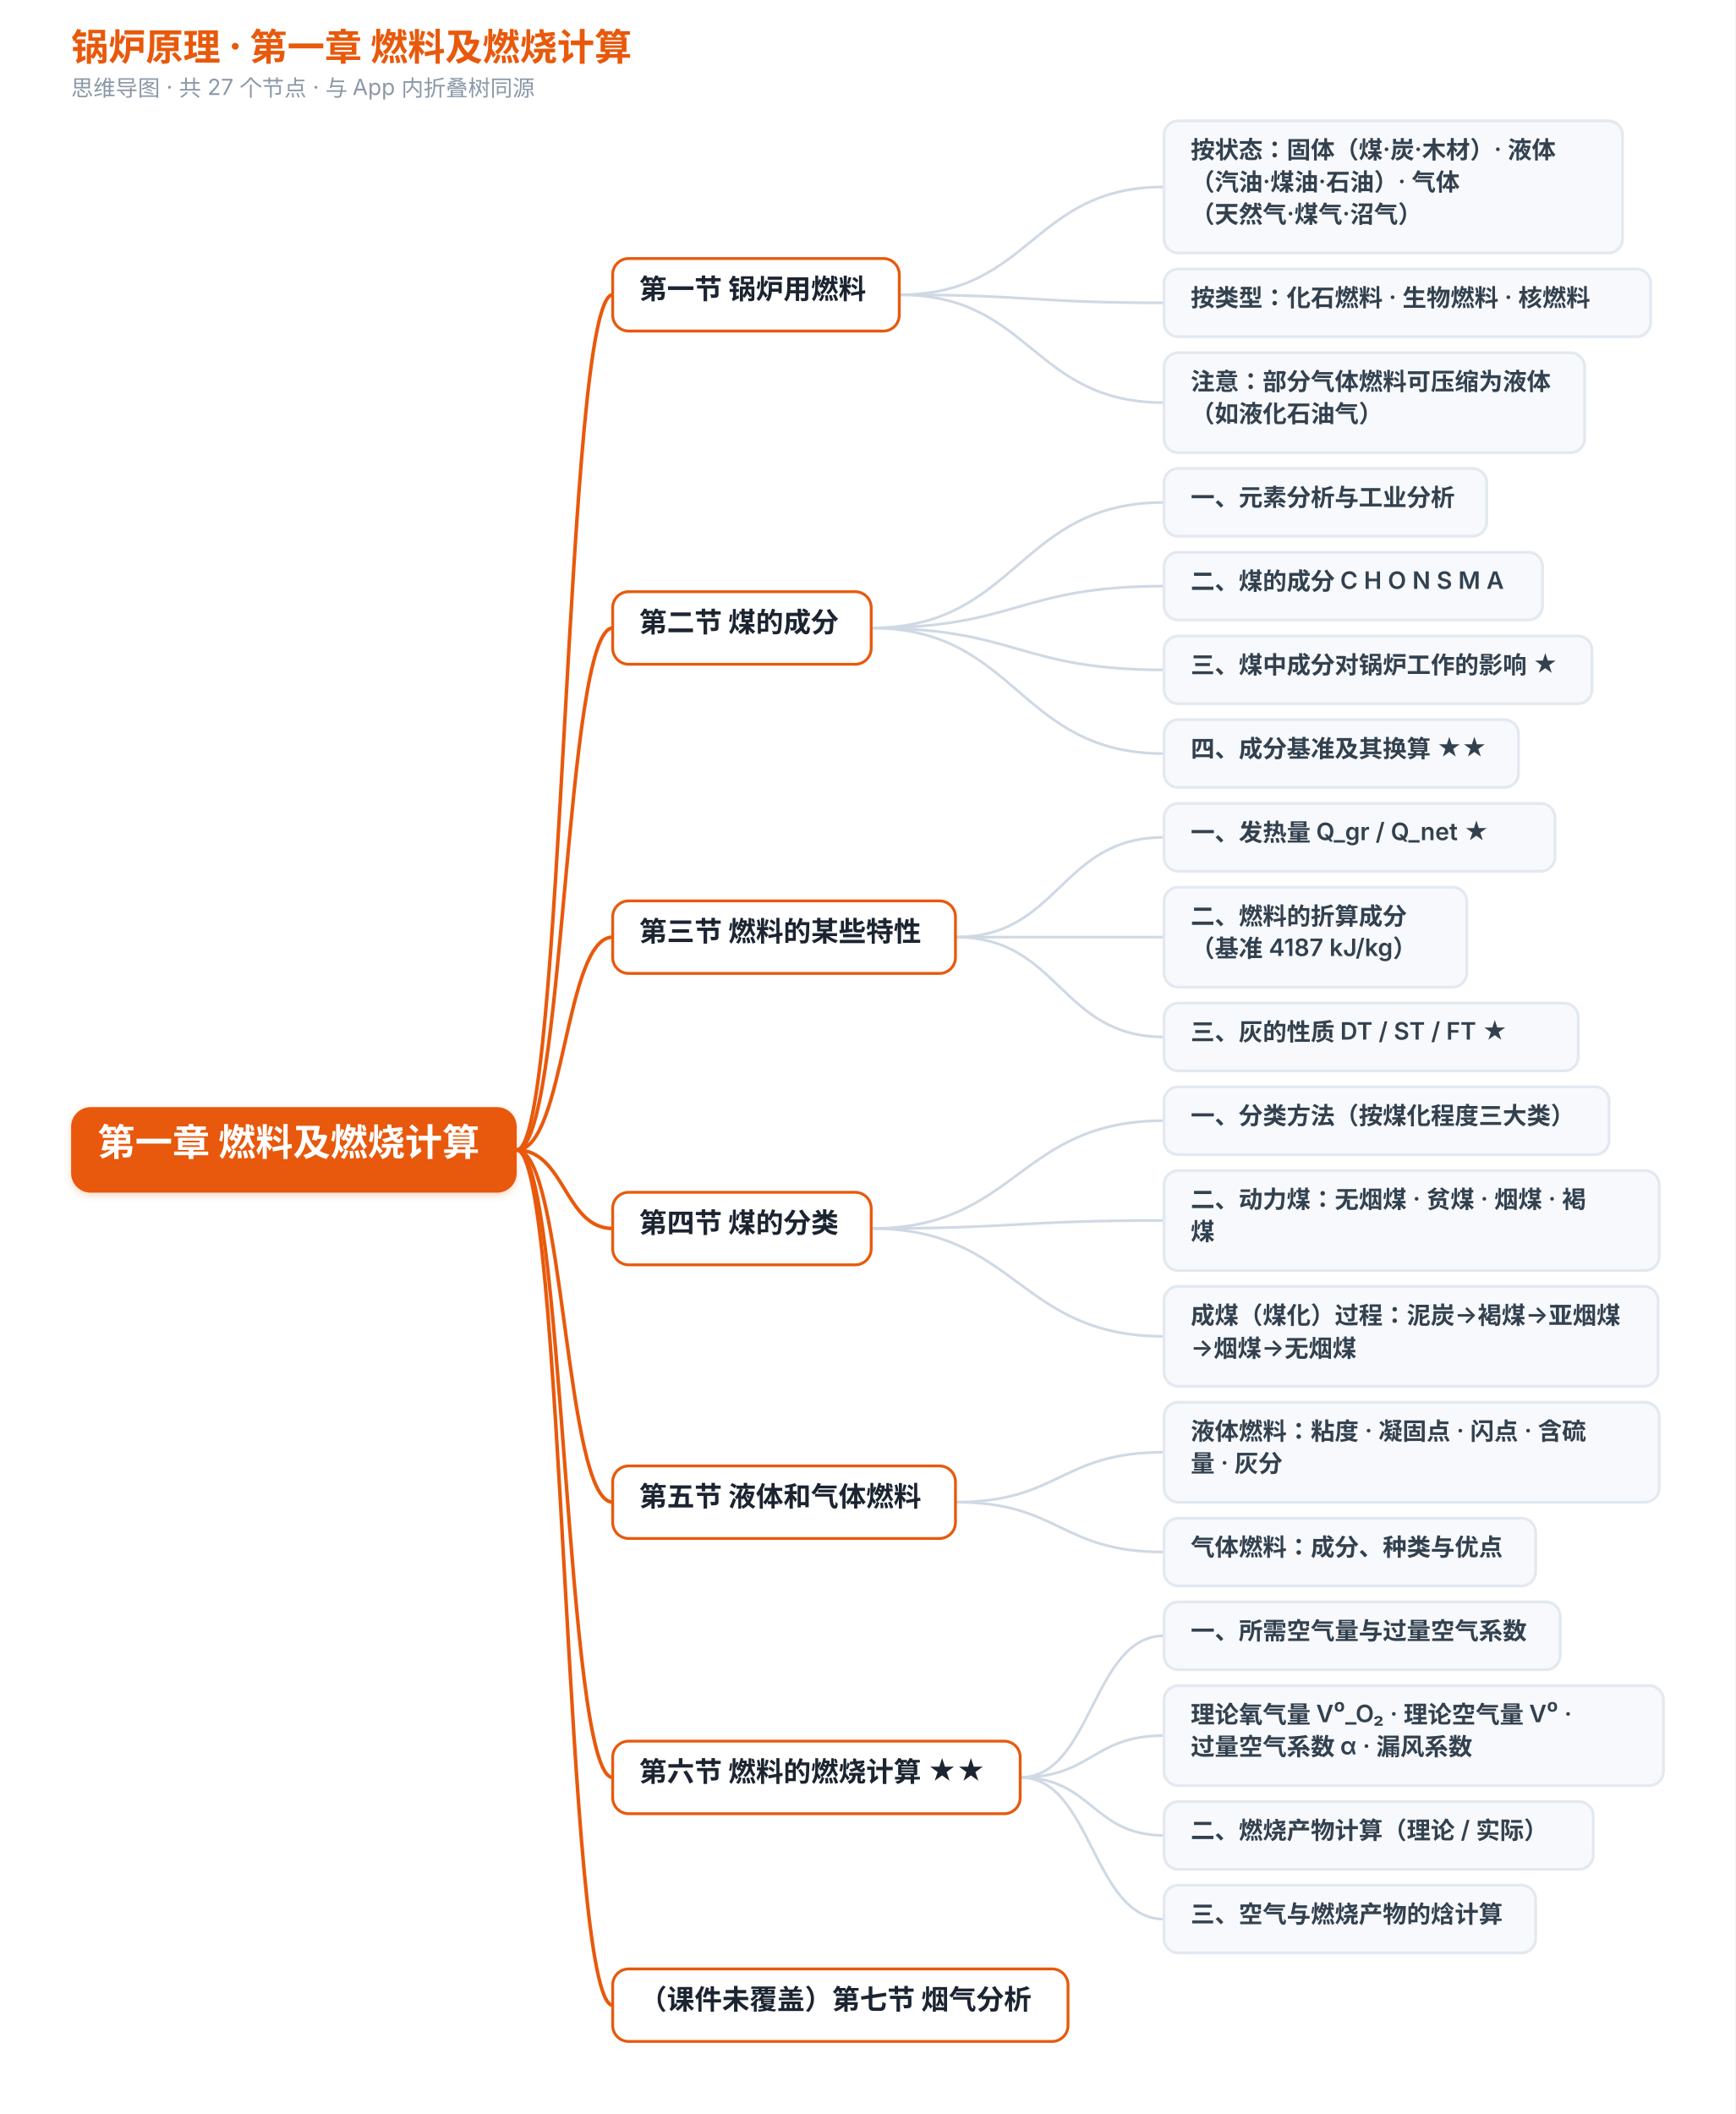
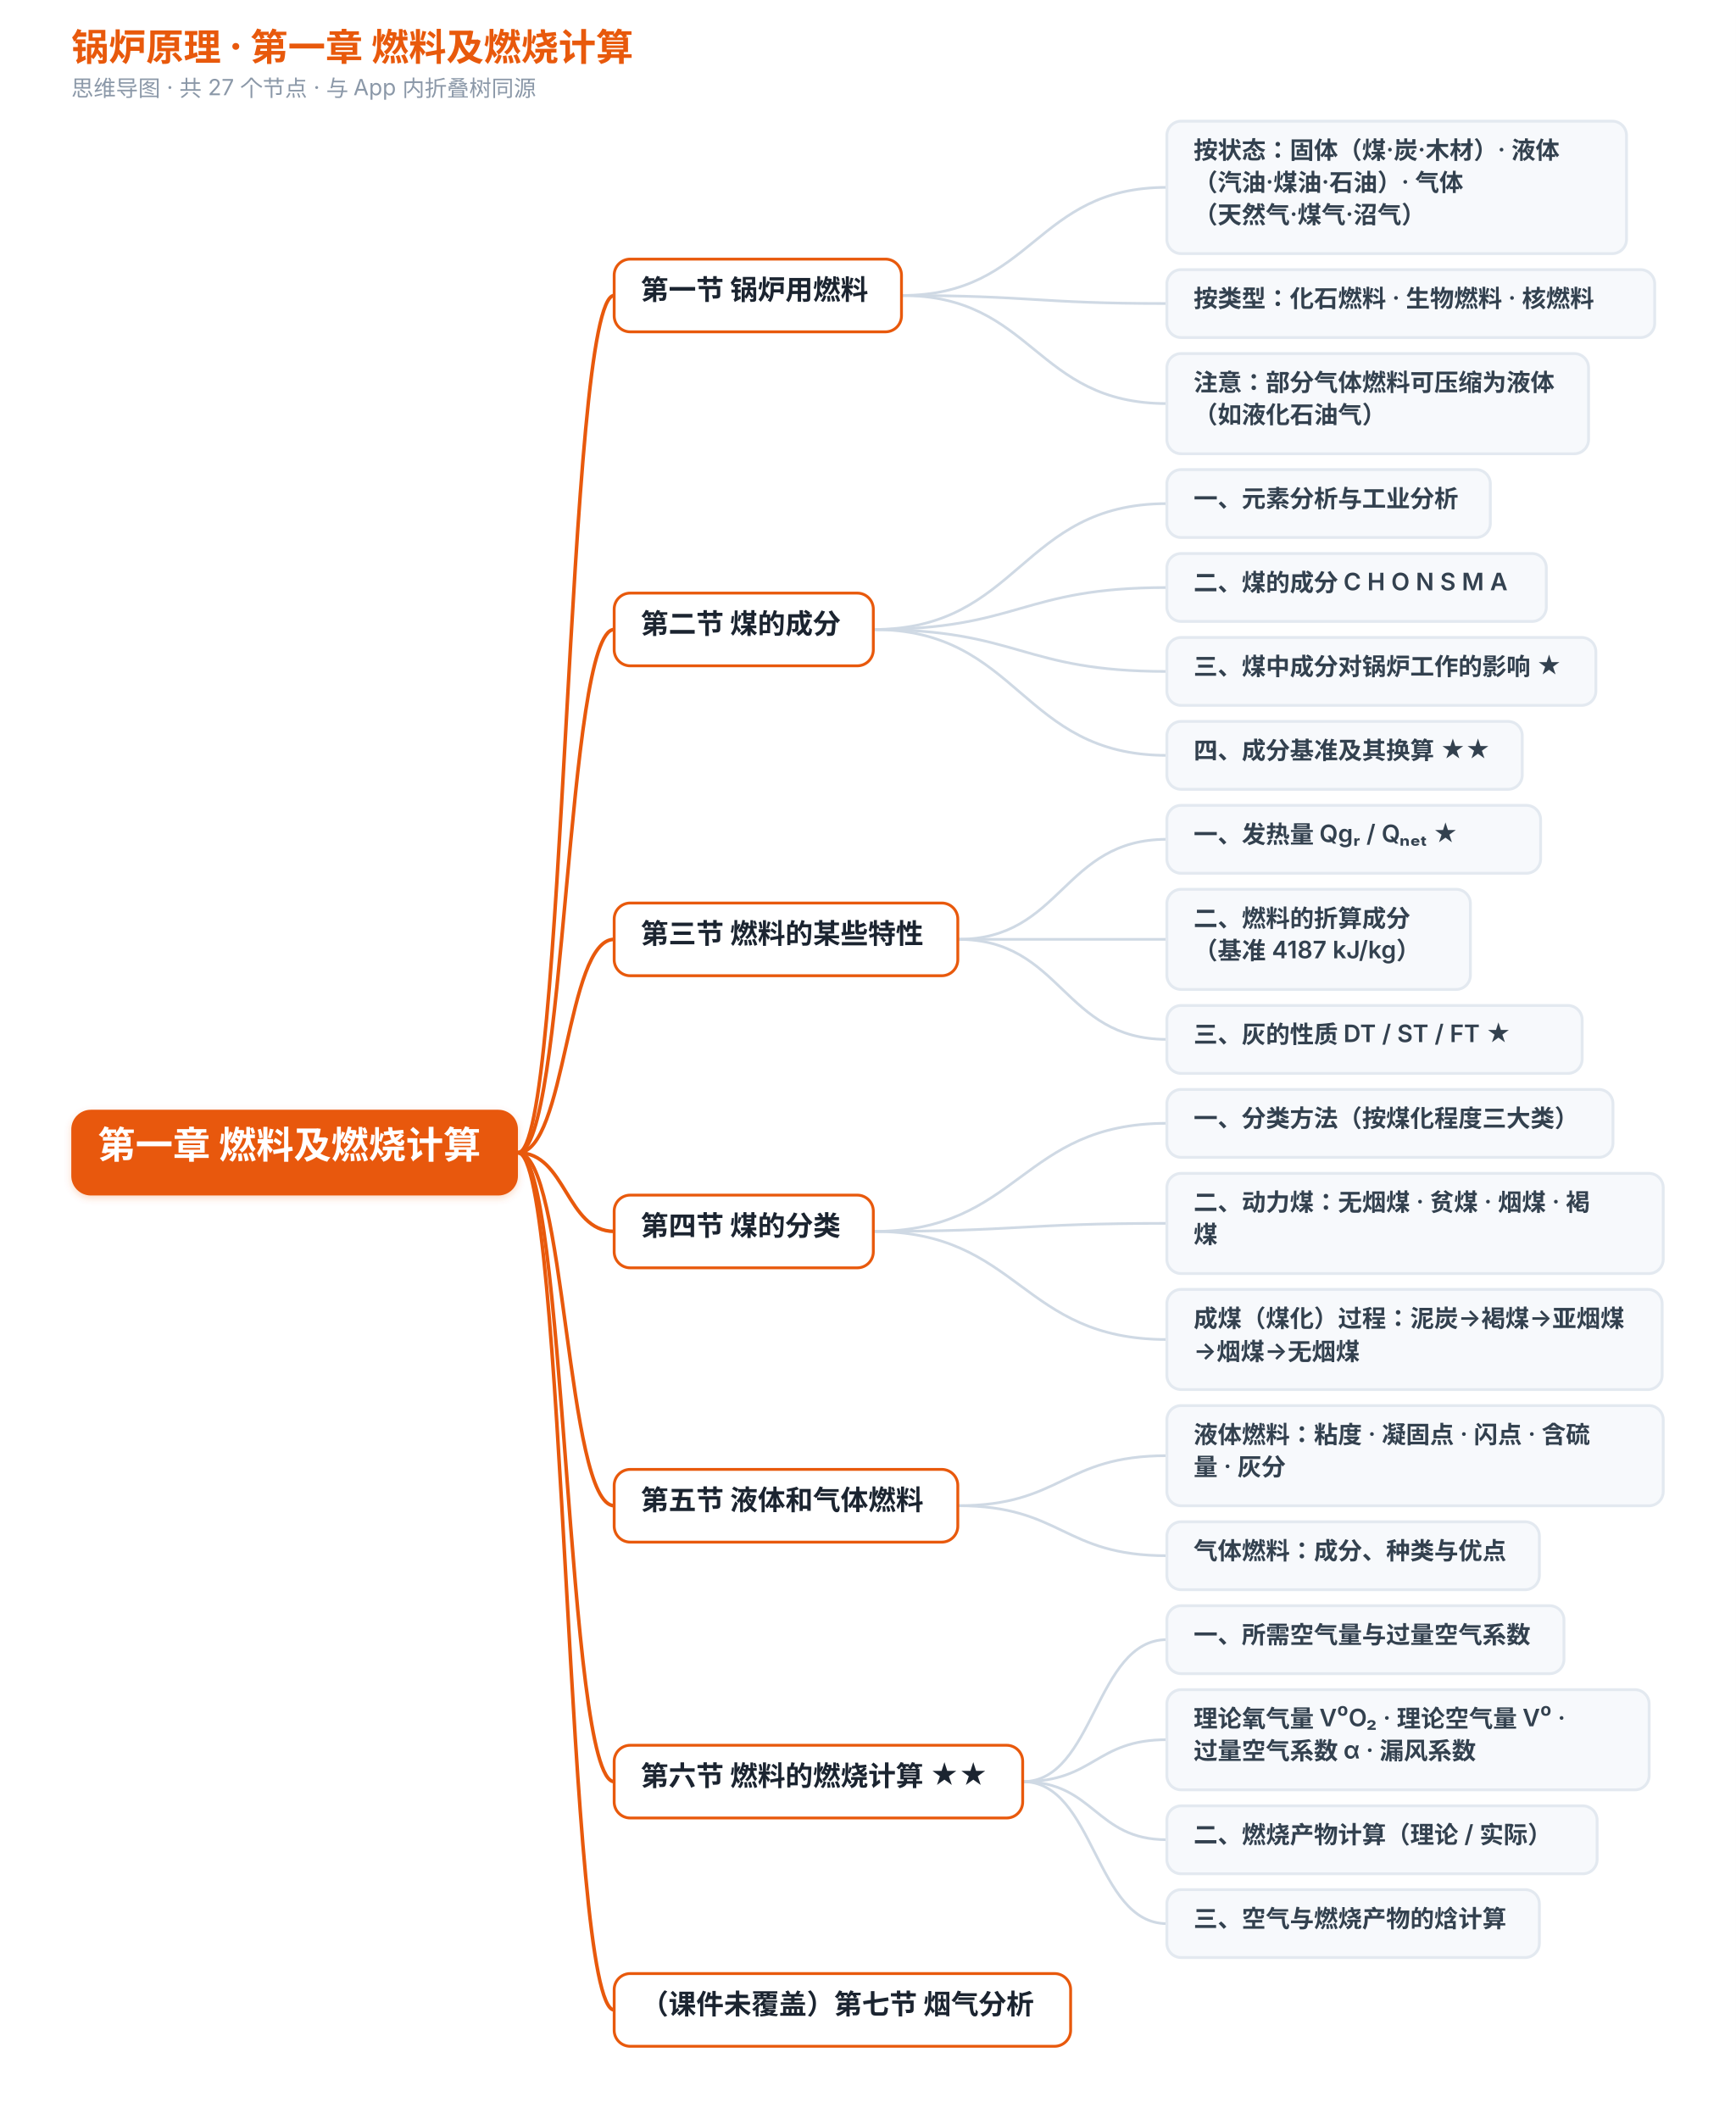
- <svg xmlns="http://www.w3.org/2000/svg" viewBox="0 0 976 1189" width="976" height="1189">
+ <svg xmlns="http://www.w3.org/2000/svg" viewBox="0 0 974 1189" width="974" height="1189">
  <defs>
    <filter id="sh" x="-20%" y="-20%" width="140%" height="140%">
      <feDropShadow dx="0" dy="1.5" stdDeviation="2" flood-color="#e8590c" flood-opacity="0.22" />
    </filter>
  </defs>
  <rect width="100%" height="100%" fill="#ffffff" />
  <g font-family="-apple-system,BlinkMacSystemFont,'Segoe UI','Microsoft YaHei','PingFang SC',sans-serif">
    <text x="40" y="34" font-size="21" font-weight="800" fill="#e8590c">锅炉原理 · 第一章 燃料及燃烧计算</text>
    <text x="40" y="54" font-size="12.5" fill="#8b98a8">思维导图 · 共 27 个节点 · 与 App 内折叠树同源</text>
    <path d="M290.626,646.804 C317.626,646.804 317.626,165.793 344.626,165.793" fill="none" stroke="#e8590c" stroke-width="2" stroke-linecap="round" />
    <path d="M290.626,646.804 C317.626,646.804 317.626,353.22 344.626,353.22" fill="none" stroke="#e8590c" stroke-width="2" stroke-linecap="round" />
    <path d="M290.626,646.804 C317.626,646.804 317.626,527.08 344.626,527.08" fill="none" stroke="#e8590c" stroke-width="2" stroke-linecap="round" />
    <path d="M290.626,646.804 C317.626,646.804 317.626,690.963 344.626,690.963" fill="none" stroke="#e8590c" stroke-width="2" stroke-linecap="round" />
    <path d="M290.626,646.804 C317.626,646.804 317.626,844.868 344.626,844.868" fill="none" stroke="#e8590c" stroke-width="2" stroke-linecap="round" />
    <path d="M290.626,646.804 C317.626,646.804 317.626,999.705 344.626,999.705" fill="none" stroke="#e8590c" stroke-width="2" stroke-linecap="round" />
    <path d="M290.626,646.804 C317.626,646.804 317.626,1127.815 344.626,1127.815" fill="none" stroke="#e8590c" stroke-width="2" stroke-linecap="round" />
    <path d="M505.849,165.793 C580.279,165.793 580.279,105.135 654.709,105.135" fill="none" stroke="#cfd9e4" stroke-width="1.5" stroke-linecap="round" />
    <path d="M505.849,165.793 C580.279,165.793 580.279,170.315 654.709,170.315" fill="none" stroke="#cfd9e4" stroke-width="1.5" stroke-linecap="round" />
    <path d="M505.849,165.793 C580.279,165.793 580.279,226.45 654.709,226.45" fill="none" stroke="#cfd9e4" stroke-width="1.5" stroke-linecap="round" />
    <path d="M490.039,353.22 C572.374,353.22 572.374,282.585 654.709,282.585" fill="none" stroke="#cfd9e4" stroke-width="1.5" stroke-linecap="round" />
    <path d="M490.039,353.22 C572.374,353.22 572.374,329.675 654.709,329.675" fill="none" stroke="#cfd9e4" stroke-width="1.5" stroke-linecap="round" />
    <path d="M490.039,353.22 C572.374,353.22 572.374,376.765 654.709,376.765" fill="none" stroke="#cfd9e4" stroke-width="1.5" stroke-linecap="round" />
    <path d="M490.039,353.22 C572.374,353.22 572.374,423.855 654.709,423.855" fill="none" stroke="#cfd9e4" stroke-width="1.5" stroke-linecap="round" />
    <path d="M537.469,527.08 C596.089,527.08 596.089,470.945 654.709,470.945" fill="none" stroke="#cfd9e4" stroke-width="1.5" stroke-linecap="round" />
    <path d="M537.469,527.08 C596.089,527.08 596.089,527.08 654.709,527.08" fill="none" stroke="#cfd9e4" stroke-width="1.5" stroke-linecap="round" />
    <path d="M537.469,527.08 C596.089,527.08 596.089,583.215 654.709,583.215" fill="none" stroke="#cfd9e4" stroke-width="1.5" stroke-linecap="round" />
    <path d="M490.039,690.963 C572.374,690.963 572.374,630.305 654.709,630.305" fill="none" stroke="#cfd9e4" stroke-width="1.5" stroke-linecap="round" />
    <path d="M490.039,690.963 C572.374,690.963 572.374,686.44 654.709,686.44" fill="none" stroke="#cfd9e4" stroke-width="1.5" stroke-linecap="round" />
    <path d="M490.039,690.963 C572.374,690.963 572.374,751.62 654.709,751.62" fill="none" stroke="#cfd9e4" stroke-width="1.5" stroke-linecap="round" />
    <path d="M537.469,844.868 C596.089,844.868 596.089,816.8 654.709,816.8" fill="none" stroke="#cfd9e4" stroke-width="1.5" stroke-linecap="round" />
    <path d="M537.469,844.868 C596.089,844.868 596.089,872.935 654.709,872.935" fill="none" stroke="#cfd9e4" stroke-width="1.5" stroke-linecap="round" />
    <path d="M573.832,999.705 C614.27,999.705 614.27,920.025 654.709,920.025" fill="none" stroke="#cfd9e4" stroke-width="1.5" stroke-linecap="round" />
    <path d="M573.832,999.705 C614.27,999.705 614.27,976.16 654.709,976.16" fill="none" stroke="#cfd9e4" stroke-width="1.5" stroke-linecap="round" />
    <path d="M573.832,999.705 C614.27,999.705 614.27,1032.295 654.709,1032.295" fill="none" stroke="#cfd9e4" stroke-width="1.5" stroke-linecap="round" />
    <path d="M573.832,999.705 C614.27,999.705 614.27,1079.385 654.709,1079.385" fill="none" stroke="#cfd9e4" stroke-width="1.5" stroke-linecap="round" />
    <rect x="40.0" y="622.7" width="250.6" height="48.1" rx="11" fill="#e8590c" stroke="none" filter="url(#sh)" />
    <text x="55.0" y="650.0" font-size="21" font-weight="700" fill="#ffffff" xml:space="preserve">第一章 燃料及燃烧计算</text>
    <rect x="344.6" y="145.4" width="161.2" height="40.8" rx="9" fill="#ffffff" stroke="#e8590c" stroke-width="1.6" />
    <text x="359.6" y="168.1" font-size="15.5" font-weight="700" fill="#1b2430" xml:space="preserve">第一节 锅炉用燃料</text>
    <rect x="654.7" y="68.0" width="257.9" height="74.3" rx="8" fill="#f7f9fc" stroke="#e3e9f0" stroke-width="1.6" />
    <text x="669.7" y="89.1" font-size="13.5" font-weight="600" fill="#33414f" xml:space="preserve">按状态：固体（煤·炭·木材）· 液体</text>
    <text x="669.7" y="107.2" font-size="13.5" font-weight="600" fill="#33414f" xml:space="preserve">（汽油·煤油·石油）· 气体</text>
    <text x="669.7" y="125.3" font-size="13.5" font-weight="600" fill="#33414f" xml:space="preserve">（天然气·煤气·沼气）</text>
    <rect x="654.7" y="151.3" width="273.7" height="38.1" rx="8" fill="#f7f9fc" stroke="#e3e9f0" stroke-width="1.6" />
    <text x="669.7" y="172.3" font-size="13.5" font-weight="600" fill="#33414f" xml:space="preserve">按类型：化石燃料 · 生物燃料 · 核燃料</text>
    <rect x="654.7" y="198.4" width="236.6" height="56.2" rx="8" fill="#f7f9fc" stroke="#e3e9f0" stroke-width="1.6" />
    <text x="669.7" y="219.4" font-size="13.5" font-weight="600" fill="#33414f" xml:space="preserve">注意：部分气体燃料可压缩为液体</text>
    <text x="669.7" y="237.5" font-size="13.5" font-weight="600" fill="#33414f" xml:space="preserve">（如液化石油气）</text>
    <rect x="344.6" y="332.8" width="145.4" height="40.8" rx="9" fill="#ffffff" stroke="#e8590c" stroke-width="1.6" />
    <text x="359.6" y="355.5" font-size="15.5" font-weight="700" fill="#1b2430" xml:space="preserve">第二节 煤的成分</text>
    <rect x="654.7" y="263.5" width="181.5" height="38.1" rx="8" fill="#f7f9fc" stroke="#e3e9f0" stroke-width="1.6" />
    <text x="669.7" y="284.6" font-size="13.5" font-weight="600" fill="#33414f" xml:space="preserve">一、元素分析与工业分析</text>
    <rect x="654.7" y="310.6" width="212.9" height="38.1" rx="8" fill="#f7f9fc" stroke="#e3e9f0" stroke-width="1.6" />
    <text x="669.7" y="331.7" font-size="13.5" font-weight="600" fill="#33414f" xml:space="preserve">二、煤的成分 C H O N S M A</text>
    <rect x="654.7" y="357.7" width="240.7" height="38.1" rx="8" fill="#f7f9fc" stroke="#e3e9f0" stroke-width="1.6" />
    <text x="669.7" y="378.8" font-size="13.5" font-weight="600" fill="#33414f" xml:space="preserve">三、煤中成分对锅炉工作的影响 ★</text>
    <rect x="654.7" y="404.8" width="199.4" height="38.1" rx="8" fill="#f7f9fc" stroke="#e3e9f0" stroke-width="1.6" />
    <text x="669.7" y="425.9" font-size="13.5" font-weight="600" fill="#33414f" xml:space="preserve">四、成分基准及其换算 ★★</text>
    <rect x="344.6" y="506.7" width="192.8" height="40.8" rx="9" fill="#ffffff" stroke="#e8590c" stroke-width="1.6" />
    <text x="359.6" y="529.4" font-size="15.5" font-weight="700" fill="#1b2430" xml:space="preserve">第三节 燃料的某些特性</text>
-     <rect x="654.7" y="451.9" width="219.9" height="38.1" rx="8" fill="#f7f9fc" stroke="#e3e9f0" stroke-width="1.6" />
-     <text x="669.7" y="473.0" font-size="13.5" font-weight="600" fill="#33414f" xml:space="preserve">一、发热量 Q_gr / Q_net ★</text>
+     <rect x="654.7" y="451.9" width="209.7" height="38.1" rx="8" fill="#f7f9fc" stroke="#e3e9f0" stroke-width="1.6" />
+     <text x="669.7" y="473.0" font-size="13.5" font-weight="600" fill="#33414f" xml:space="preserve">一、发热量 Qgᵣ / Qₙₑₜ ★</text>
    <rect x="654.7" y="499.0" width="170.3" height="56.2" rx="8" fill="#f7f9fc" stroke="#e3e9f0" stroke-width="1.6" />
    <text x="669.7" y="520.1" font-size="13.5" font-weight="600" fill="#33414f" xml:space="preserve">二、燃料的折算成分</text>
    <text x="669.7" y="538.2" font-size="13.5" font-weight="600" fill="#33414f" xml:space="preserve">（基准 4187 kJ/kg）</text>
    <rect x="654.7" y="564.2" width="233.0" height="38.1" rx="8" fill="#f7f9fc" stroke="#e3e9f0" stroke-width="1.6" />
    <text x="669.7" y="585.2" font-size="13.5" font-weight="600" fill="#33414f" xml:space="preserve">三、灰的性质 DT / ST / FT ★</text>
    <rect x="344.6" y="670.6" width="145.4" height="40.8" rx="9" fill="#ffffff" stroke="#e8590c" stroke-width="1.6" />
    <text x="359.6" y="693.3" font-size="15.5" font-weight="700" fill="#1b2430" xml:space="preserve">第四节 煤的分类</text>
    <rect x="654.7" y="611.3" width="250.3" height="38.1" rx="8" fill="#f7f9fc" stroke="#e3e9f0" stroke-width="1.6" />
    <text x="669.7" y="632.3" font-size="13.5" font-weight="600" fill="#33414f" xml:space="preserve">一、分类方法（按煤化程度三大类）</text>
    <rect x="654.7" y="658.4" width="278.5" height="56.2" rx="8" fill="#f7f9fc" stroke="#e3e9f0" stroke-width="1.6" />
    <text x="669.7" y="679.4" font-size="13.5" font-weight="600" fill="#33414f" xml:space="preserve">二、动力煤：无烟煤 · 贫煤 · 烟煤 · 褐</text>
    <text x="669.7" y="697.5" font-size="13.5" font-weight="600" fill="#33414f" xml:space="preserve">煤</text>
    <rect x="654.7" y="723.5" width="277.9" height="56.2" rx="8" fill="#f7f9fc" stroke="#e3e9f0" stroke-width="1.6" />
    <text x="669.7" y="744.6" font-size="13.5" font-weight="600" fill="#33414f" xml:space="preserve">成煤（煤化）过程：泥炭→褐煤→亚烟煤</text>
    <text x="669.7" y="762.7" font-size="13.5" font-weight="600" fill="#33414f" xml:space="preserve">→烟煤→无烟煤</text>
    <rect x="344.6" y="824.5" width="192.8" height="40.8" rx="9" fill="#ffffff" stroke="#e8590c" stroke-width="1.6" />
    <text x="359.6" y="847.2" font-size="15.5" font-weight="700" fill="#1b2430" xml:space="preserve">第五节 液体和气体燃料</text>
    <rect x="654.7" y="788.7" width="278.5" height="56.2" rx="8" fill="#f7f9fc" stroke="#e3e9f0" stroke-width="1.6" />
    <text x="669.7" y="809.8" font-size="13.5" font-weight="600" fill="#33414f" xml:space="preserve">液体燃料：粘度 · 凝固点 · 闪点 · 含硫</text>
    <text x="669.7" y="827.9" font-size="13.5" font-weight="600" fill="#33414f" xml:space="preserve">量 · 灰分</text>
    <rect x="654.7" y="853.9" width="209.0" height="38.1" rx="8" fill="#f7f9fc" stroke="#e3e9f0" stroke-width="1.6" />
    <text x="669.7" y="875.0" font-size="13.5" font-weight="600" fill="#33414f" xml:space="preserve">气体燃料：成分、种类与优点</text>
    <rect x="344.6" y="979.3" width="229.2" height="40.8" rx="9" fill="#ffffff" stroke="#e8590c" stroke-width="1.6" />
    <text x="359.6" y="1002.0" font-size="15.5" font-weight="700" fill="#1b2430" xml:space="preserve">第六节 燃料的燃烧计算 ★★</text>
    <rect x="654.7" y="901.0" width="222.8" height="38.1" rx="8" fill="#f7f9fc" stroke="#e3e9f0" stroke-width="1.6" />
    <text x="669.7" y="922.1" font-size="13.5" font-weight="600" fill="#33414f" xml:space="preserve">一、所需空气量与过量空气系数</text>
-     <rect x="654.7" y="948.1" width="280.9" height="56.2" rx="8" fill="#f7f9fc" stroke="#e3e9f0" stroke-width="1.6" />
-     <text x="669.7" y="969.1" font-size="13.5" font-weight="600" fill="#33414f" xml:space="preserve">理论氧气量 V⁰_O₂ · 理论空气量 V⁰ ·</text>
+     <rect x="654.7" y="948.1" width="270.6" height="56.2" rx="8" fill="#f7f9fc" stroke="#e3e9f0" stroke-width="1.6" />
+     <text x="669.7" y="969.1" font-size="13.5" font-weight="600" fill="#33414f" xml:space="preserve">理论氧气量 V⁰O₂ · 理论空气量 V⁰ ·</text>
    <text x="669.7" y="987.2" font-size="13.5" font-weight="600" fill="#33414f" xml:space="preserve">过量空气系数 α · 漏风系数</text>
    <rect x="654.7" y="1013.3" width="241.4" height="38.1" rx="8" fill="#f7f9fc" stroke="#e3e9f0" stroke-width="1.6" />
    <text x="669.7" y="1034.3" font-size="13.5" font-weight="600" fill="#33414f" xml:space="preserve">二、燃烧产物计算（理论 / 实际）</text>
    <rect x="654.7" y="1060.3" width="209.0" height="38.1" rx="8" fill="#f7f9fc" stroke="#e3e9f0" stroke-width="1.6" />
    <text x="669.7" y="1081.4" font-size="13.5" font-weight="600" fill="#33414f" xml:space="preserve">三、空气与燃烧产物的焓计算</text>
    <rect x="344.6" y="1107.4" width="256.1" height="40.8" rx="9" fill="#ffffff" stroke="#e8590c" stroke-width="1.6" />
    <text x="359.6" y="1130.1" font-size="15.5" font-weight="700" fill="#1b2430" xml:space="preserve">（课件未覆盖）第七节 烟气分析</text>
  </g>
</svg>
